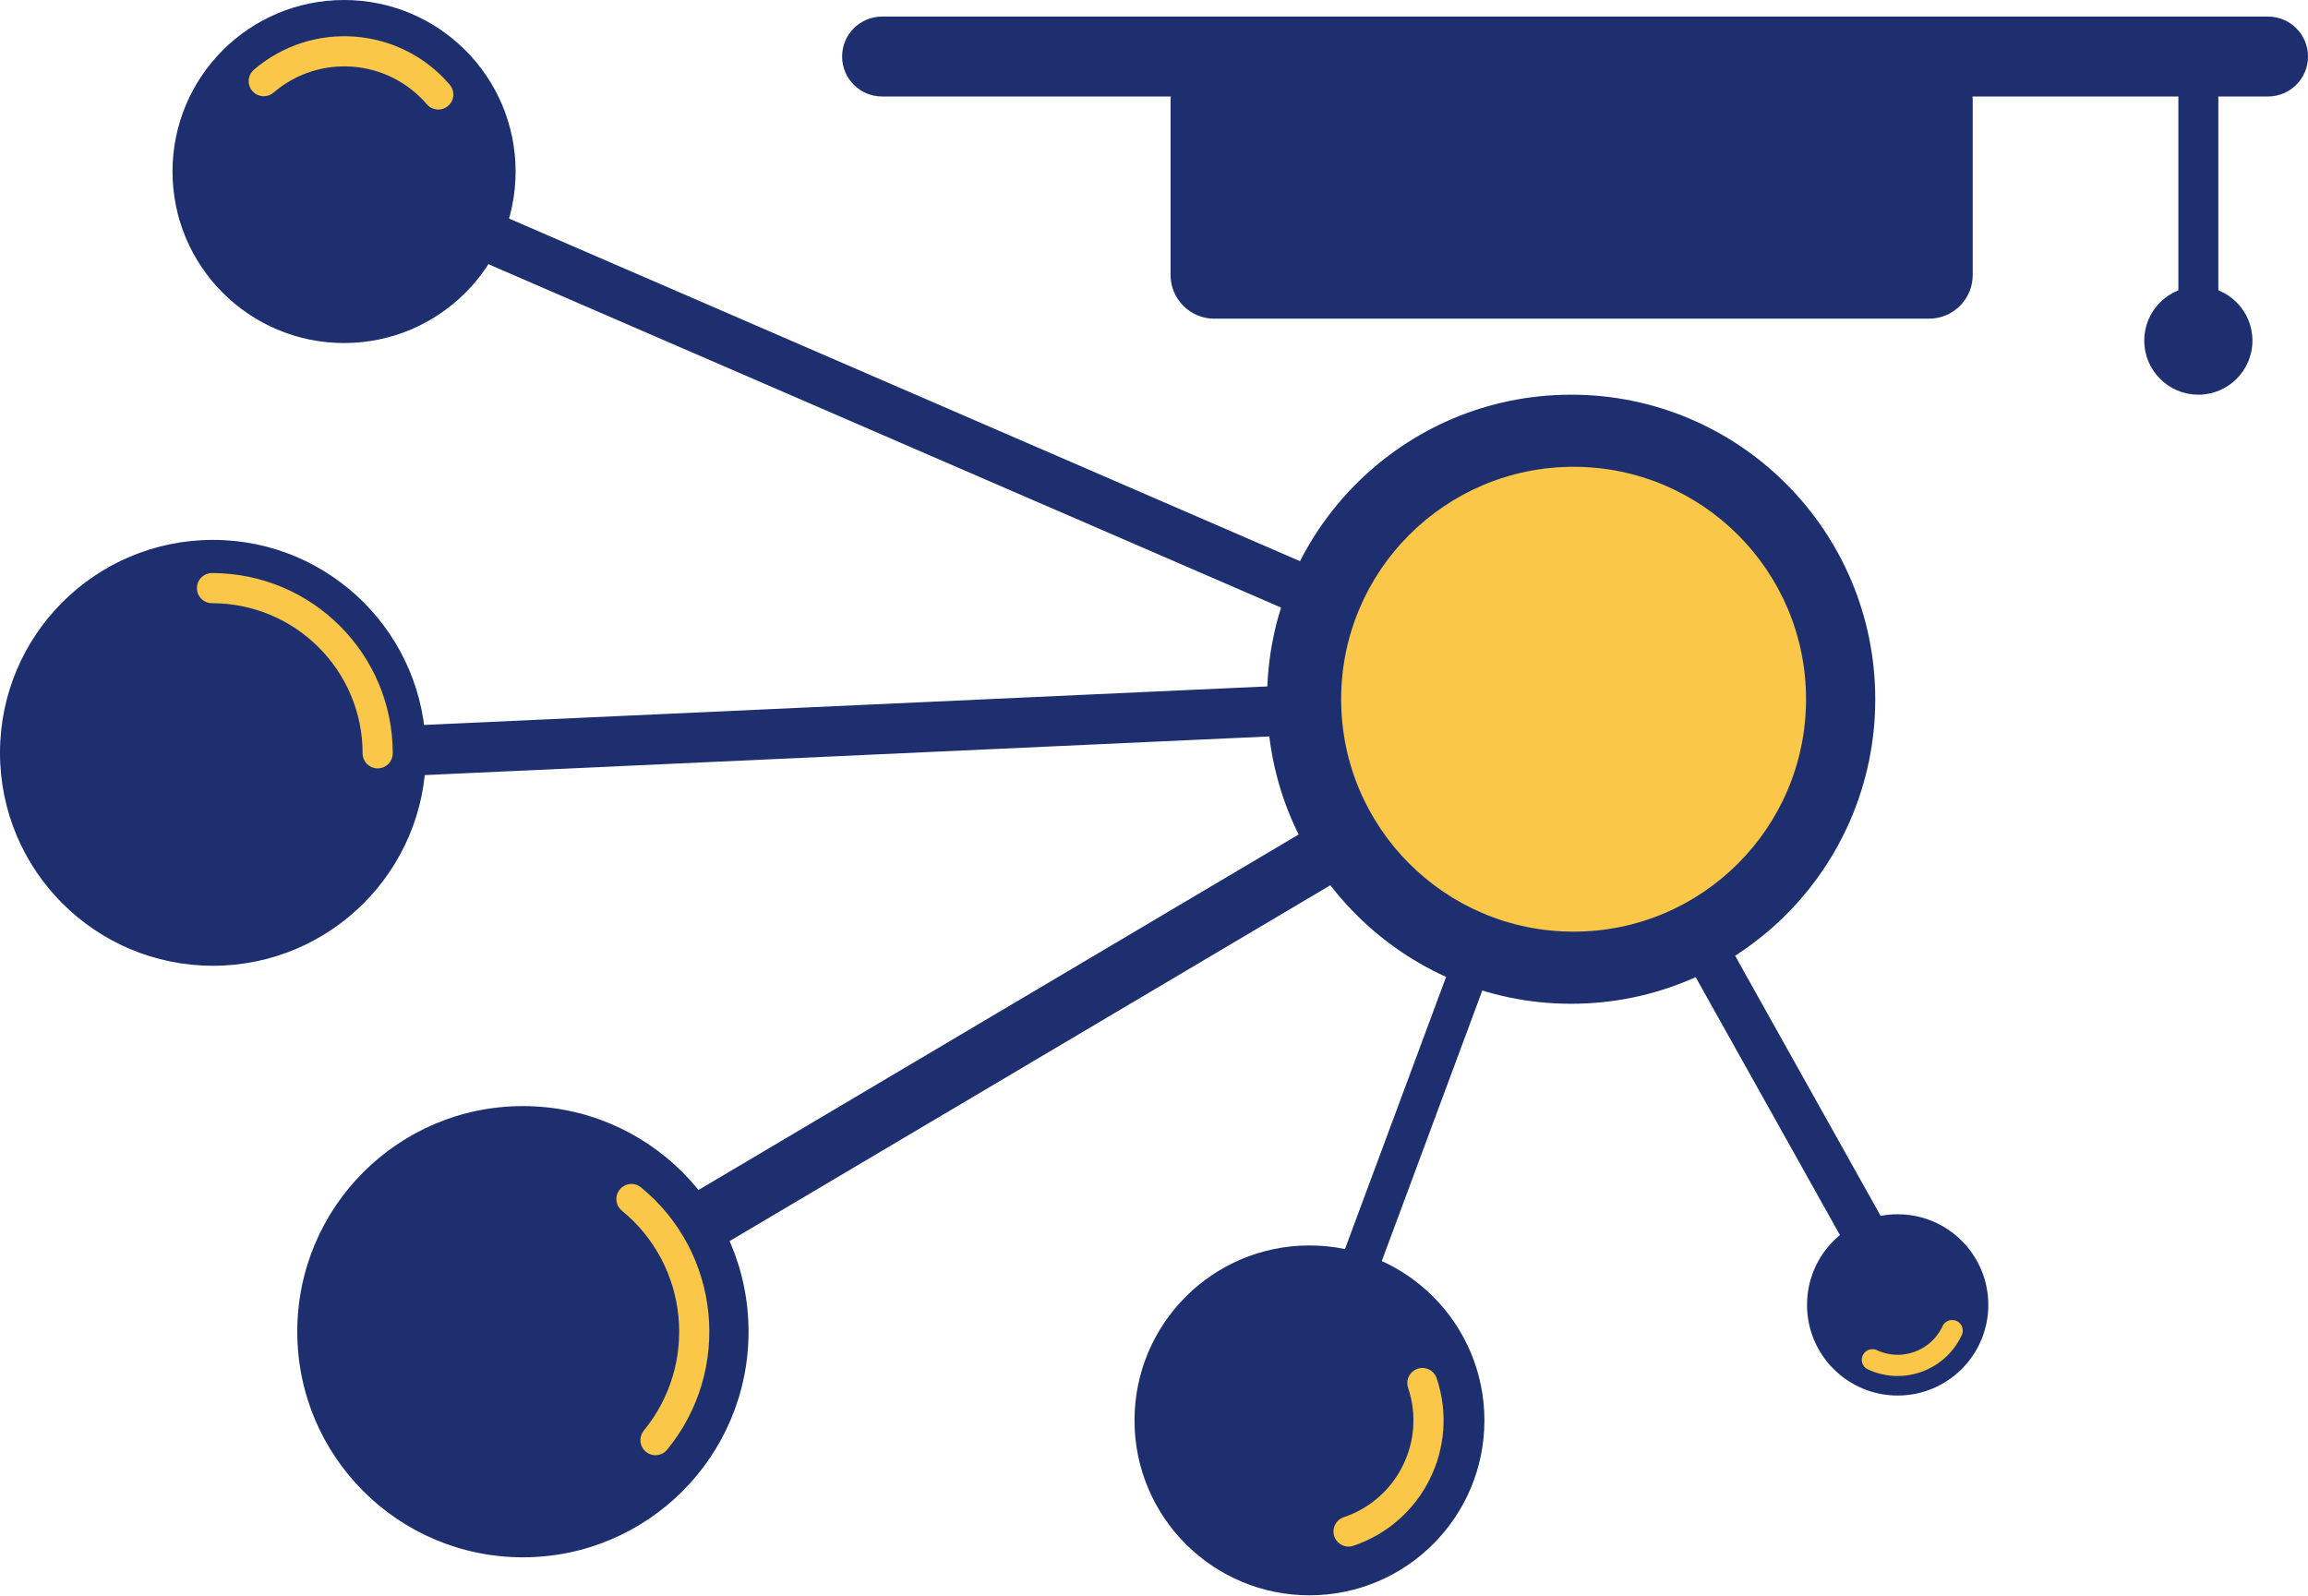
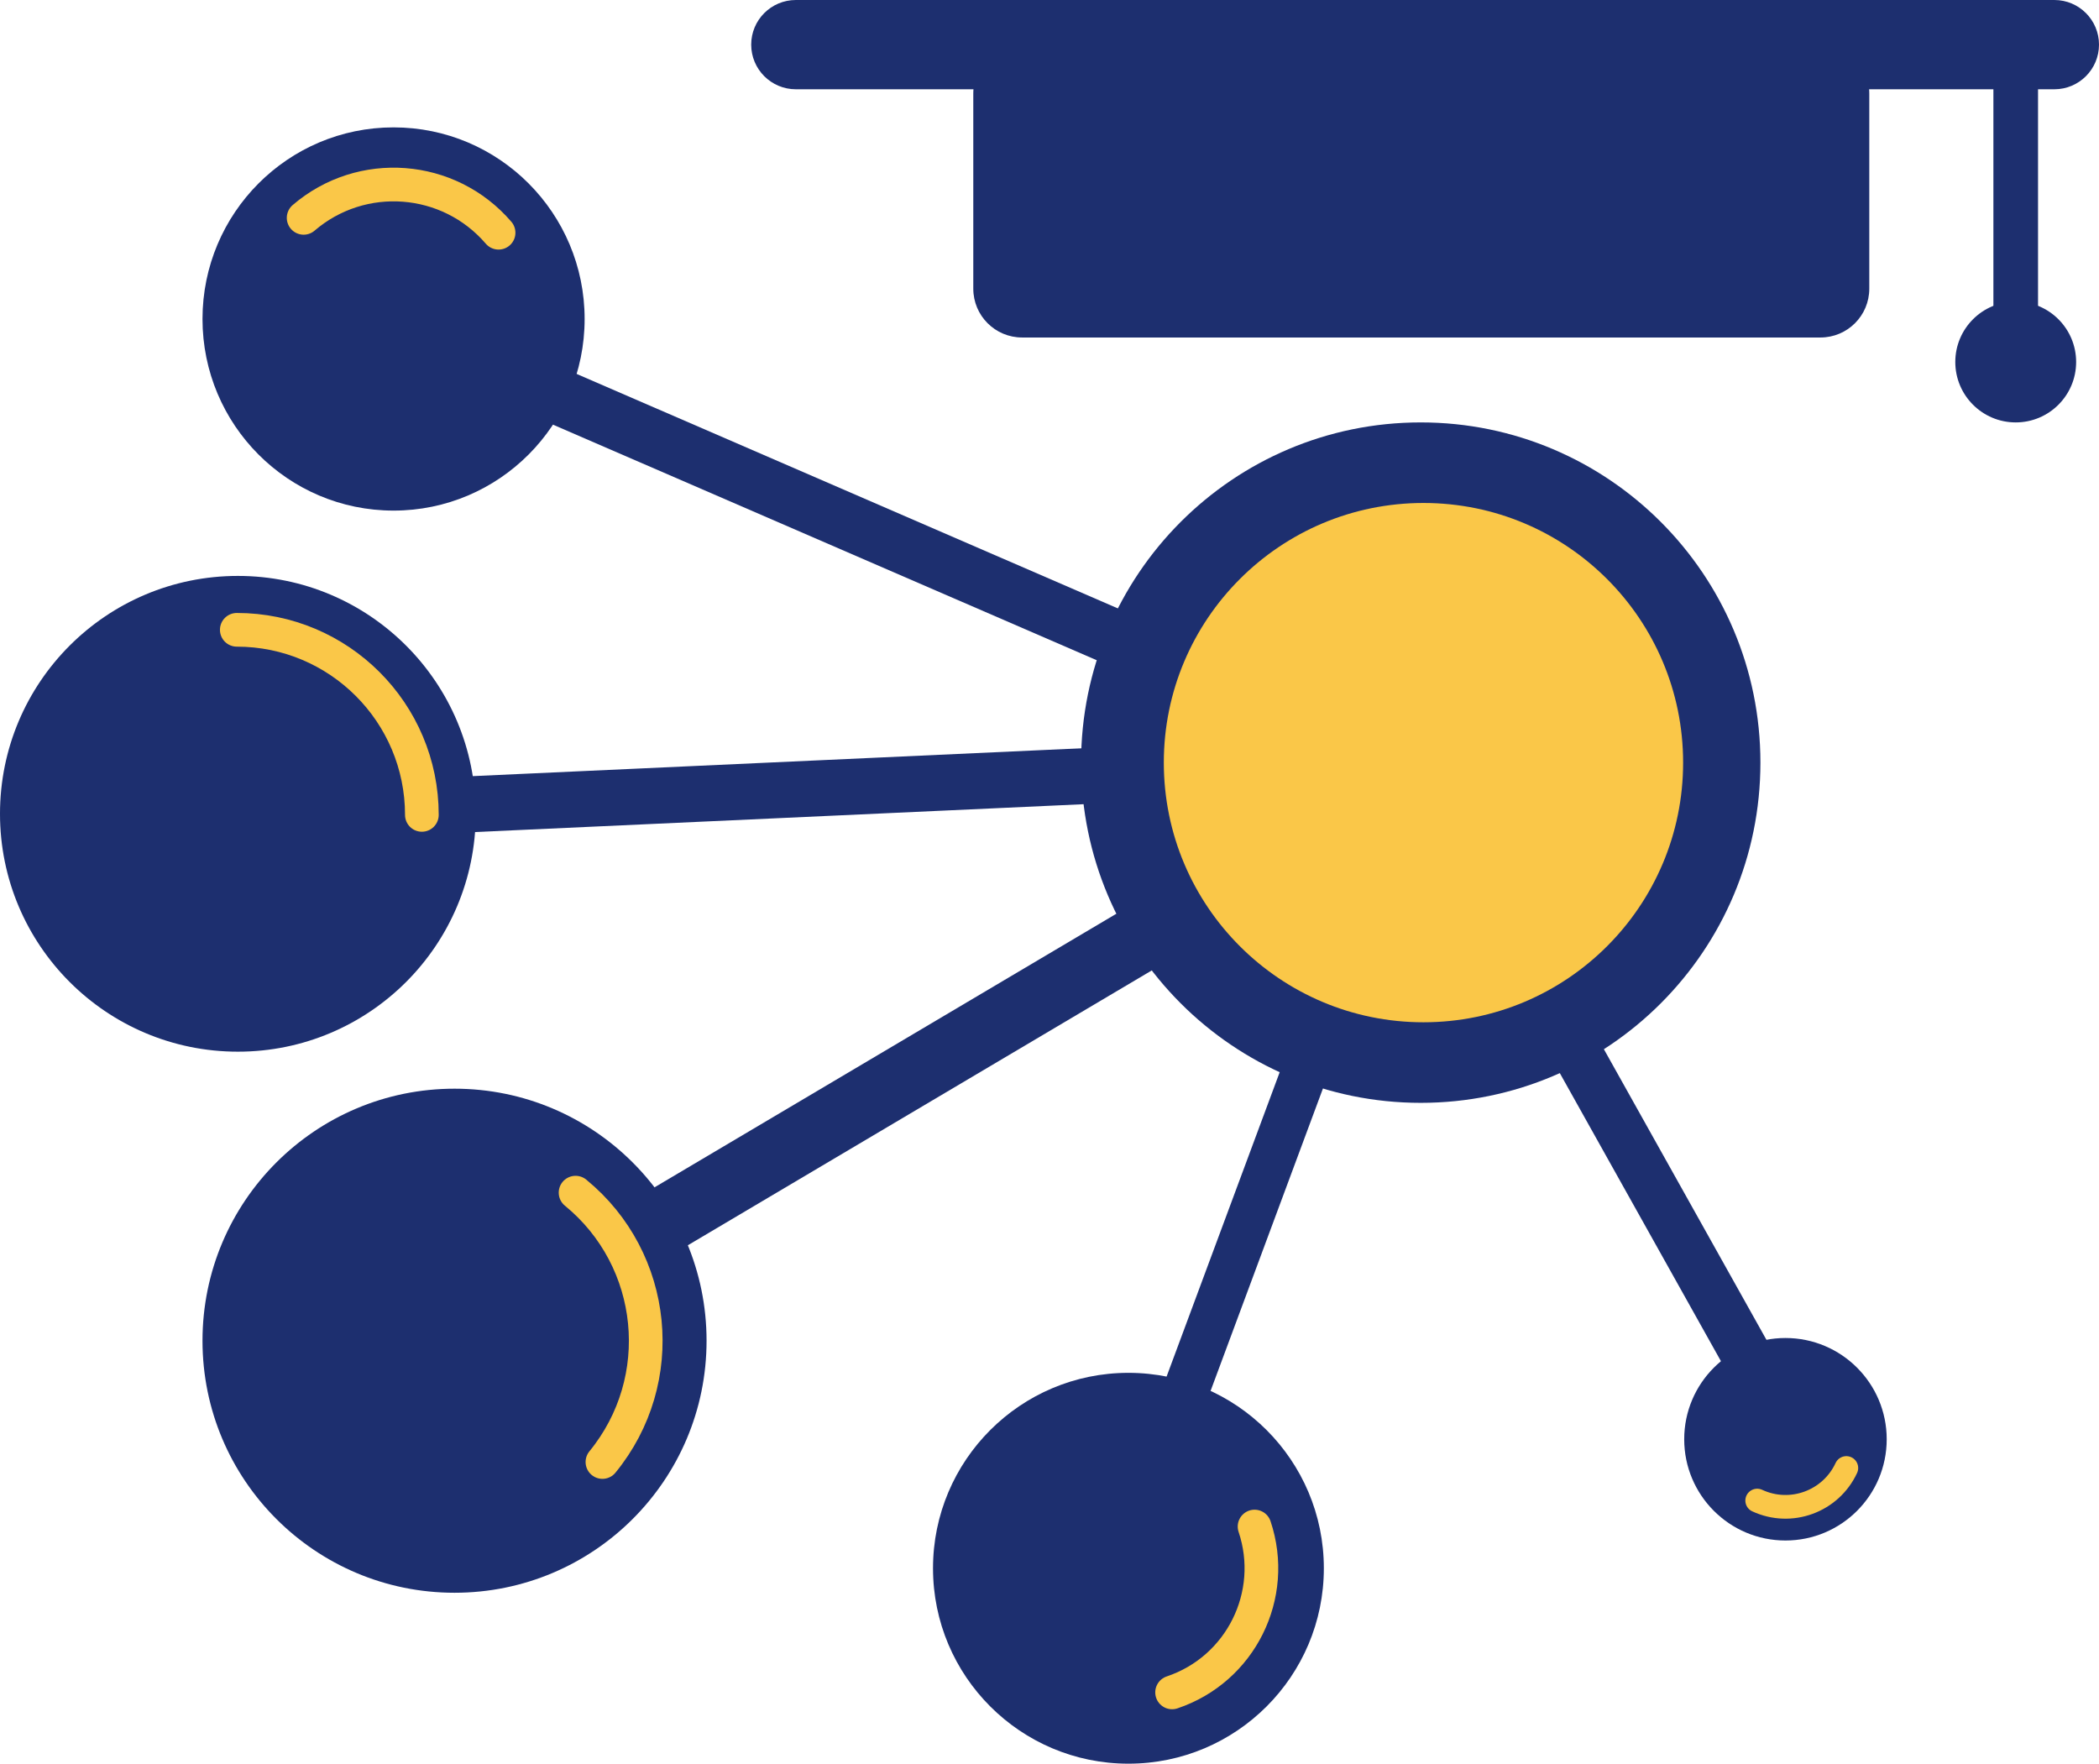
- <svg xmlns="http://www.w3.org/2000/svg" width="2368" height="1637" xml:space="preserve" overflow="hidden">
+ <svg xmlns="http://www.w3.org/2000/svg" width="1928" height="1620" xml:space="preserve" overflow="hidden">
  <defs>
    <clipPath id="clip0">
-       <rect x="1191" y="290" width="2368" height="1637" />
+       <rect x="1498" y="307" width="1928" height="1620" />
    </clipPath>
  </defs>
-   <g clip-path="url(#clip0)" transform="translate(-1191 -290)">
-     <path d="M2509.07 1795.16C2498.8 1791.35 2493.56 1779.93 2497.38 1769.65L2804.14 944.046C2807.96 933.774 2819.38 928.541 2829.66 932.358L2829.66 932.358C2839.93 936.175 2845.16 947.596 2841.34 957.869L2534.58 1783.48C2530.76 1793.75 2519.34 1798.98 2509.07 1795.16Z" fill="#1D2F6F" fill-rule="evenodd" />
+   <g clip-path="url(#clip0)" transform="translate(-1498 -307)">
+     <path d="M2509.07 1795.16C2498.08 1791.08 2492.48 1778.86 2496.56 1767.87L2802.36 944.862C2806.45 933.873 2818.67 928.274 2829.66 932.358L2829.66 932.358C2840.64 936.441 2846.24 948.66 2842.16 959.649L2536.36 1782.66C2532.28 1793.65 2520.06 1799.25 2509.07 1795.16Z" fill="#1D2F6F" fill-rule="evenodd" />
    <path d="M1532.89 1063.9C1532.24 1049.72 1543.21 1037.7 1557.39 1037.05L2729.97 983.408C2744.15 982.76 2756.17 993.728 2756.82 1007.91L2756.82 1007.91C2757.46 1022.09 2746.5 1034.11 2732.32 1034.75L1559.73 1088.4C1545.56 1089.05 1533.54 1078.08 1532.89 1063.9Z" fill="#1D2F6F" fill-rule="evenodd" />
    <path d="M1853.51 1578.83C1844.87 1564.24 1849.69 1545.42 1864.27 1536.78L2676.2 1055.78C2690.79 1047.14 2709.61 1051.96 2718.25 1066.55L2718.25 1066.55C2726.89 1081.13 2722.07 1099.95 2707.49 1108.59L1895.56 1589.59C1880.97 1598.23 1862.15 1593.41 1853.51 1578.83Z" fill="#1D2F6F" fill-rule="evenodd" />
-     <path d="M1637.89 509.593C1643.53 496.57 1658.66 490.586 1671.68 496.228L2748.75 962.871C2761.77 968.514 2767.76 983.646 2762.11 996.669L2762.11 996.669C2756.47 1009.69 2741.34 1015.68 2728.32 1010.03L1651.25 543.391C1638.23 537.749 1632.24 522.617 1637.89 509.593Z" fill="#1D2F6F" fill-rule="evenodd" />
+     <path d="M1834.52 594.788C1840.17 581.764 1855.3 575.781 1868.32 581.423L2748.75 962.871C2761.77 968.513 2767.76 983.645 2762.11 996.669L2762.11 996.669C2756.47 1009.69 2741.34 1015.68 2728.32 1010.03L1847.89 628.586C1834.87 622.943 1828.88 607.811 1834.52 594.788Z" fill="#1D2F6F" fill-rule="evenodd" />
    <path d="M2826.87 1059.82C2837.97 1053.61 2851.99 1057.57 2858.2 1068.67L3126.79 1548.85C3132.99 1559.95 3129.03 1573.98 3117.93 1580.18L3117.93 1580.18C3106.83 1586.39 3092.8 1582.43 3086.6 1571.33L2818.01 1091.15C2811.81 1080.05 2815.77 1066.02 2826.87 1059.82Z" fill="#1D2F6F" fill-rule="evenodd" />
-     <path d="M3446.5 333C3457.82 333 3467 342.178 3467 353.5L3467 608.5C3467 619.822 3457.82 629 3446.5 629L3446.5 629C3435.18 629 3426 619.822 3426 608.5L3426 353.5C3426 342.178 3435.18 333 3446.5 333Z" fill="#1D2F6F" fill-rule="evenodd" />
    <path d="M2491 1007.5C2491 834.911 2630.69 695 2803 695 2975.31 695 3115 834.911 3115 1007.5 3115 1180.09 2975.31 1320 2803 1320 2630.69 1320 2491 1180.09 2491 1007.5Z" fill="#1D2F6F" fill-rule="evenodd" />
    <path d="M2392 392.834C2392 368.073 2412.07 348 2436.83 348L3170.17 348C3194.93 348 3215 368.073 3215 392.834L3215 572.166C3215 596.927 3194.93 617 3170.17 617L2436.83 617C2412.07 617 2392 596.927 2392 572.166Z" fill="#1D2F6F" fill-rule="evenodd" />
-     <path d="M2055 348C2055 325.356 2073.36 307 2096 307L3518 307C3540.64 307 3559 325.356 3559 348L3559 348C3559 370.644 3540.64 389 3518 389L2096 389C2073.36 389 2055 370.644 2055 348Z" fill="#1D2F6F" fill-rule="evenodd" />
-     <path d="M3391 639.5C3391 608.848 3415.85 584 3446.5 584 3477.15 584 3502 608.848 3502 639.5 3502 670.152 3477.15 695 3446.5 695 3415.85 695 3391 670.152 3391 639.5Z" fill="#1D2F6F" fill-rule="evenodd" />
+     <path d="M2188 348C2188 325.356 2206.36 307 2229 307L3385 307C3407.64 307 3426 325.356 3426 348L3426 348C3426 370.644 3407.64 389 3385 389L2229 389C2206.36 389 2188 370.644 2188 348Z" fill="#1D2F6F" fill-rule="evenodd" />
+     <path d="M3349.5 333C3360.82 333 3370 342.178 3370 353.5L3370 608.5C3370 619.822 3360.82 629 3349.5 629L3349.5 629C3338.18 629 3329 619.822 3329 608.5L3329 353.5C3329 342.178 3338.18 333 3349.5 333Z" fill="#1D2F6F" fill-rule="evenodd" />
+     <path d="M3294 639.5C3294 608.848 3318.85 584 3349.5 584 3380.15 584 3405 608.848 3405 639.5 3405 670.152 3380.15 695 3349.5 695 3318.85 695 3294 670.152 3294 639.5Z" fill="#1D2F6F" fill-rule="evenodd" />
    <path d="M3045 1629C3045 1577.64 3086.64 1536 3138 1536 3189.36 1536 3231 1577.64 3231 1629 3231 1680.36 3189.36 1722 3138 1722 3086.64 1722 3045 1680.36 3045 1629Z" fill="#1D2F6F" fill-rule="evenodd" />
-     <path d="M1496 1656.5C1496 1528.65 1599.65 1425 1727.5 1425 1855.35 1425 1959 1528.65 1959 1656.5 1959 1784.35 1855.35 1888 1727.5 1888 1599.65 1888 1496 1784.35 1496 1656.5Z" fill="#1D2F6F" fill-rule="evenodd" />
-     <path d="M1368 466C1368 368.798 1446.8 290 1544 290 1641.2 290 1720 368.798 1720 466 1720 563.202 1641.2 642 1544 642 1446.8 642 1368 563.202 1368 466Z" fill="#1D2F6F" fill-rule="evenodd" />
-     <path d="M1838.86 1520.36C1913.99 1581.86 1925.04 1692.63 1863.53 1767.77" stroke="#FAC748" stroke-width="30.938" stroke-linecap="round" stroke-miterlimit="8" fill="none" fill-rule="evenodd" />
+     <path d="M1684 1538.5C1684 1410.65 1787.65 1307 1915.5 1307 2043.35 1307 2147 1410.65 2147 1538.5 2147 1666.35 2043.35 1770 1915.5 1770 1787.65 1770 1684 1666.35 1684 1538.5Z" fill="#1D2F6F" fill-rule="evenodd" />
+     <path d="M2026.68 1402.49C2101.81 1464 2112.86 1574.77 2051.35 1649.9L1915.31 1538.53Z" fill="#1D2F6F" fill-rule="evenodd" />
+     <path d="M2026.68 1402.49C2101.81 1464 2112.86 1574.77 2051.35 1649.9" stroke="#FAC748" stroke-width="30.938" stroke-linecap="round" stroke-miterlimit="8" fill="none" fill-rule="evenodd" />
    <path d="M3193.92 1655.4C3179.57 1686.27 3142.92 1699.66 3112.05 1685.32" stroke="#FAC748" stroke-width="21.771" stroke-linecap="round" stroke-miterlimit="8" fill="none" fill-rule="evenodd" />
-     <path d="M1461.61 373.267C1514.83 327.596 1595 333.716 1640.67 386.936" stroke="#FAC748" stroke-width="30.938" stroke-linecap="round" stroke-miterlimit="8" fill="none" fill-rule="evenodd" />
+     <path d="M1684 600C1684 502.798 1762.57 424 1859.5 424 1956.43 424 2035 502.798 2035 600 2035 697.202 1956.43 776 1859.5 776 1762.57 776 1684 697.202 1684 600Z" fill="#1D2F6F" fill-rule="evenodd" />
+     <path d="M1776.9 507.099C1830.12 461.428 1910.28 467.547 1955.96 520.767L1859.59 603.462Z" fill="#1D2F6F" fill-rule="evenodd" />
+     <path d="M1776.9 507.099C1830.12 461.428 1910.28 467.547 1955.96 520.767" stroke="#FAC748" stroke-width="30.938" stroke-linecap="round" stroke-miterlimit="8" fill="none" fill-rule="evenodd" />
    <path d="M2567 1007.5C2567 875.78 2673.78 769 2805.5 769 2937.22 769 3044 875.78 3044 1007.5 3044 1139.22 2937.22 1246 2805.5 1246 2673.78 1246 2567 1139.22 2567 1007.5Z" fill="#FAC748" fill-rule="evenodd" />
-     <path d="M1191 1062.5C1191 941.826 1288.83 844 1409.5 844 1530.17 844 1628 941.826 1628 1062.5 1628 1183.17 1530.17 1281 1409.5 1281 1288.83 1281 1191 1183.17 1191 1062.5Z" fill="#1D2F6F" fill-rule="evenodd" />
    <path d="M2355 1747.5C2355 1648.36 2435.36 1568 2534.5 1568 2633.64 1568 2714 1648.36 2714 1747.5 2714 1846.64 2633.64 1927 2534.5 1927 2435.36 1927 2355 1846.64 2355 1747.5Z" fill="#1D2F6F" fill-rule="evenodd" />
    <path d="M2650.36 1709.18C2671.51 1772.17 2637.59 1840.38 2574.6 1861.52" stroke="#FAC748" stroke-width="30.938" stroke-linecap="round" stroke-miterlimit="8" fill="none" fill-rule="evenodd" />
-     <path d="M1408.5 893.5C1502.39 893.5 1578.5 969.388 1578.5 1063" stroke="#FAC748" stroke-width="30.938" stroke-linecap="round" stroke-miterlimit="8" fill="none" fill-rule="evenodd" />
+     <path d="M1498 1054.5C1498 933.826 1595.83 836 1716.5 836 1837.17 836 1935 933.826 1935 1054.5 1935 1175.17 1837.17 1273 1716.5 1273 1595.83 1273 1498 1175.17 1498 1054.5Z" fill="#1D2F6F" fill-rule="evenodd" />
+     <path d="M1715.5 885.5C1809.39 885.5 1885.5 961.612 1885.5 1055.5L1715.5 1055.5Z" fill="#1D2F6F" fill-rule="evenodd" />
+     <path d="M1715.5 885.5C1809.39 885.5 1885.5 961.612 1885.5 1055.5" stroke="#FAC748" stroke-width="30.938" stroke-linecap="round" stroke-miterlimit="8" fill="none" fill-rule="evenodd" />
  </g>
</svg>
